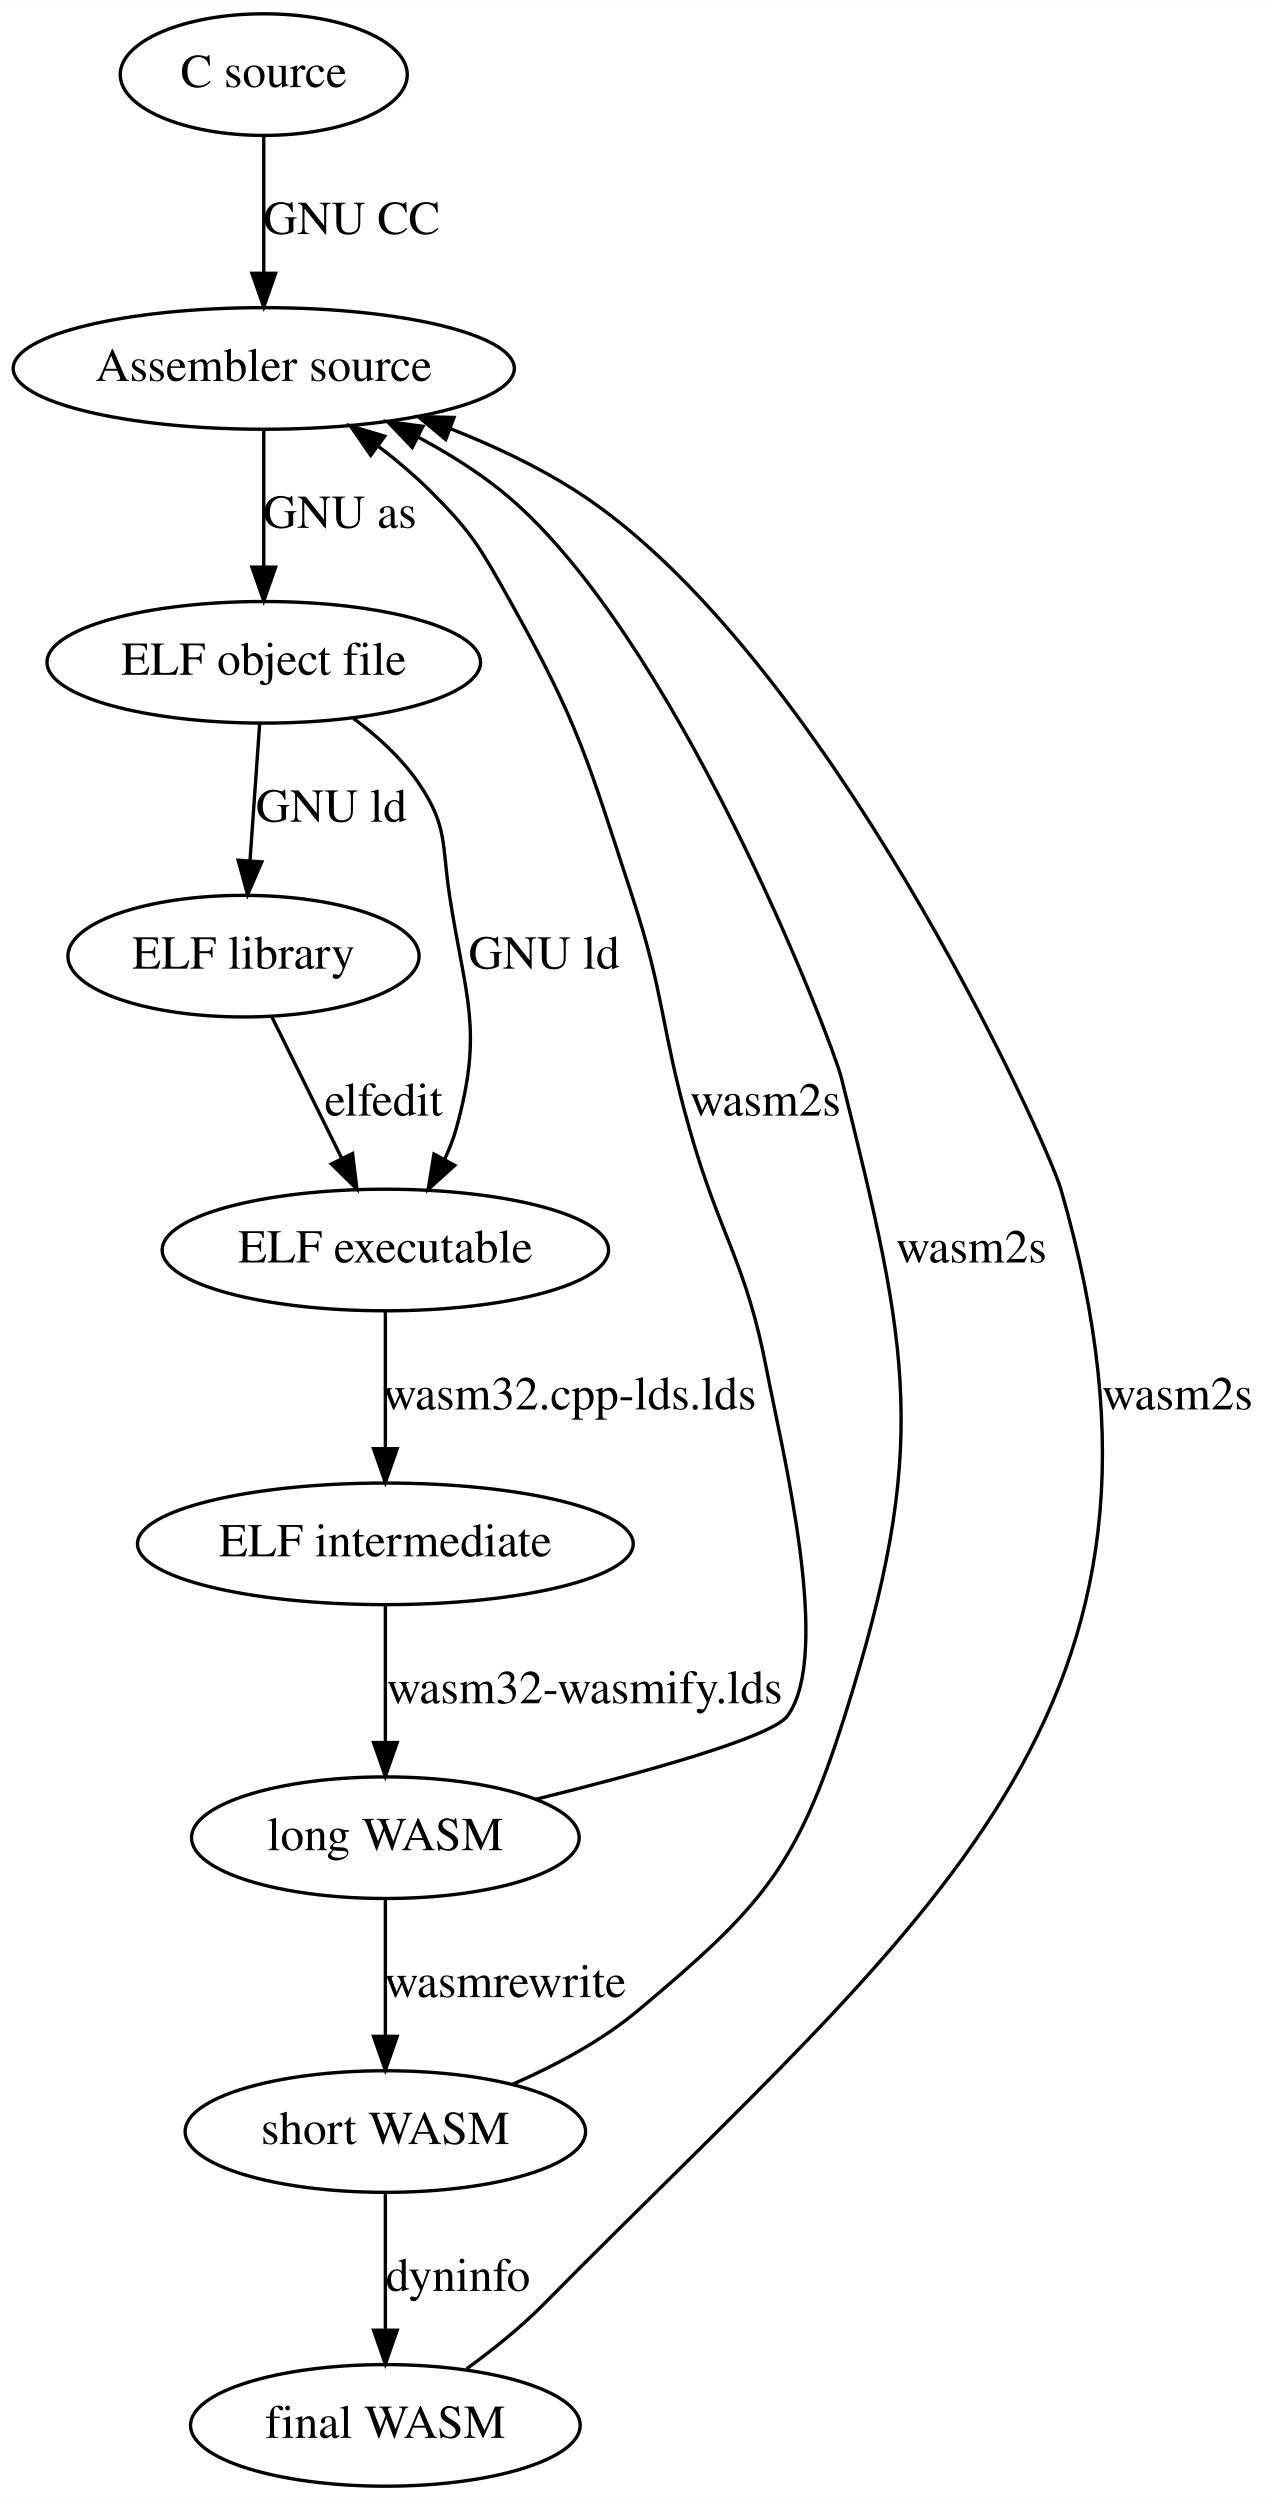
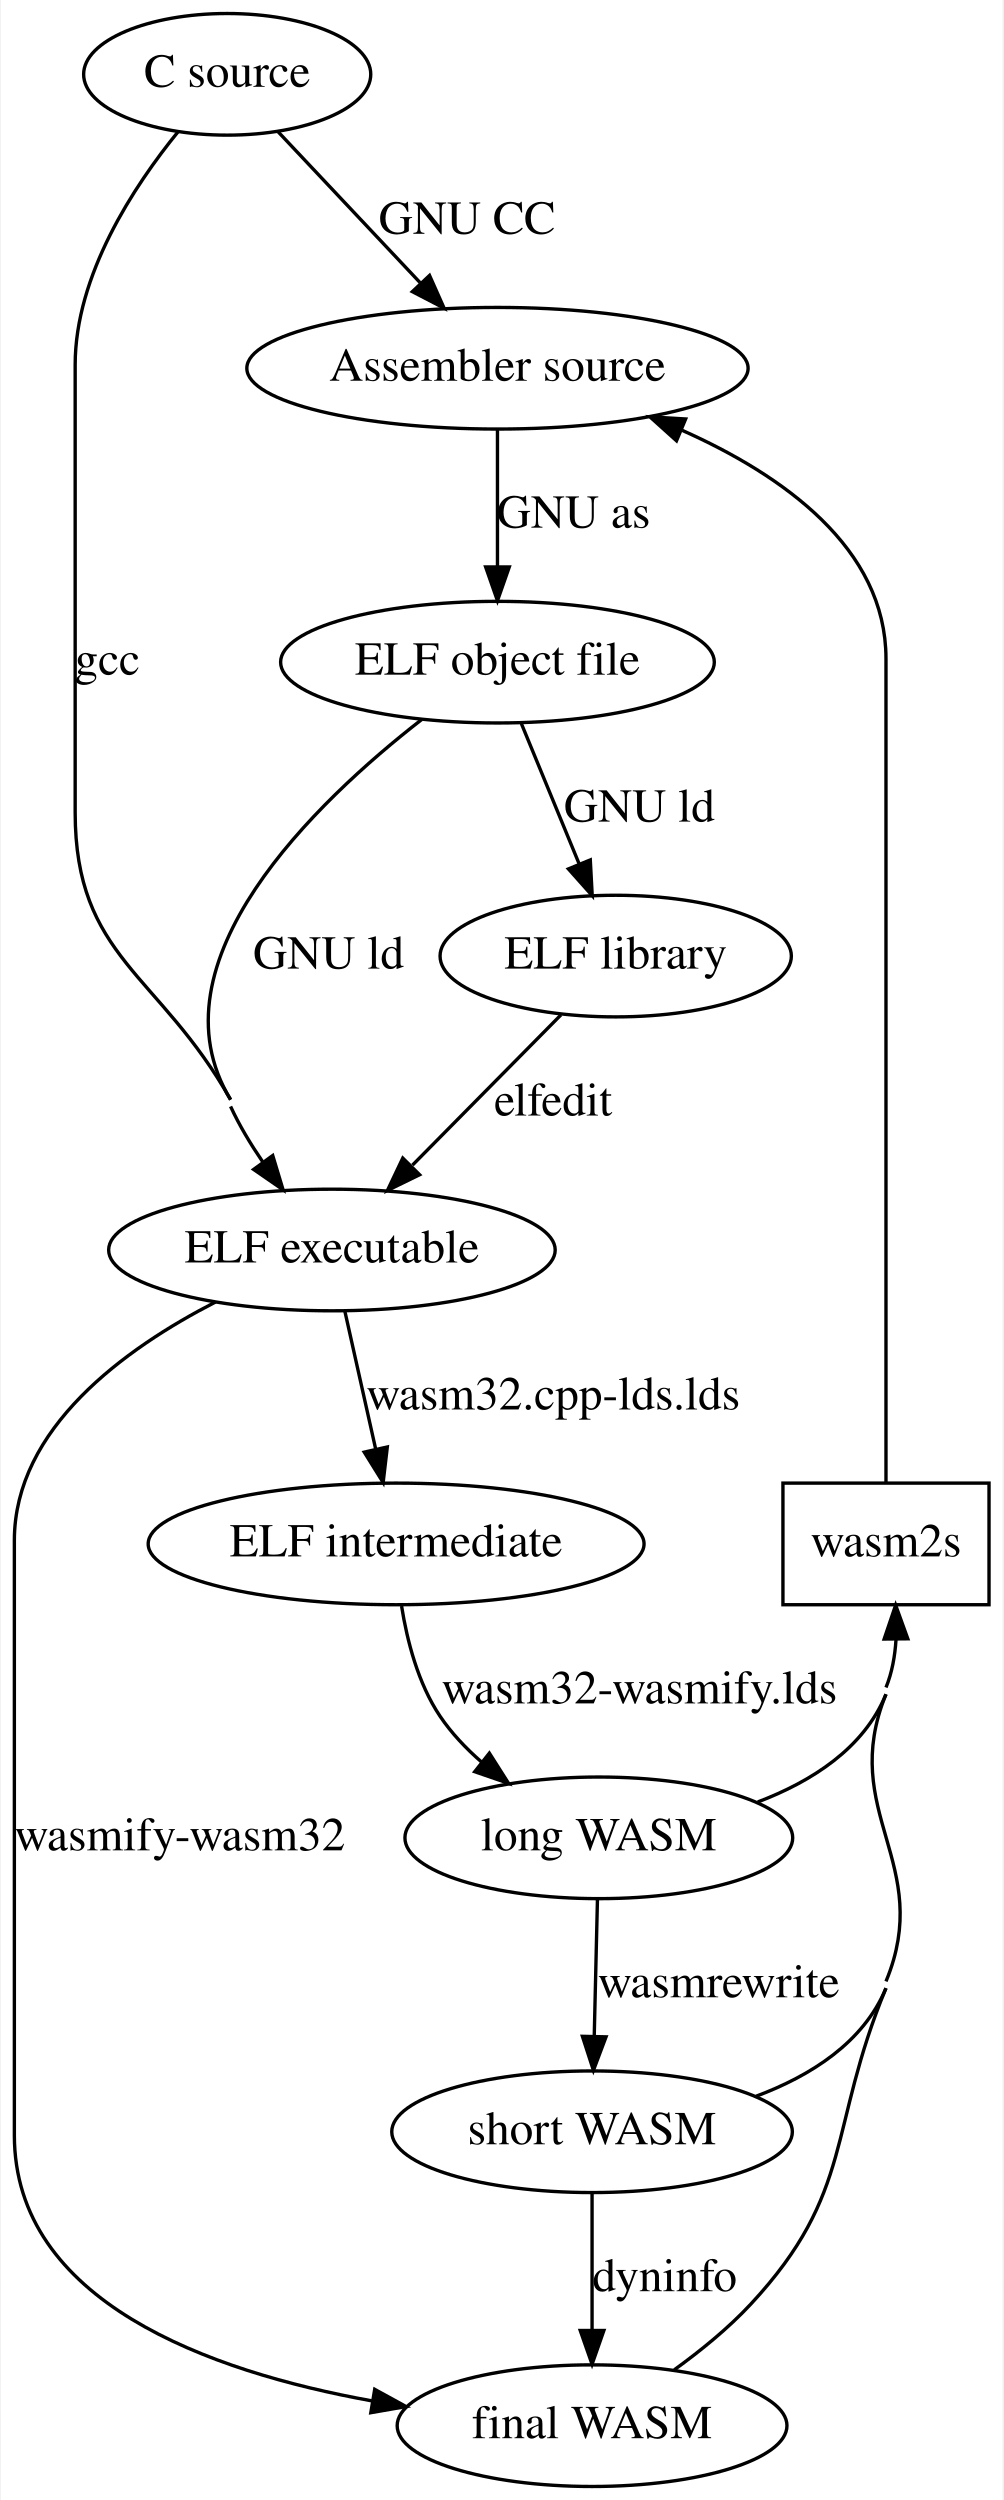
- <svg xmlns="http://www.w3.org/2000/svg" width="375pt" height="740pt" viewBox="0.00 0.00 375.09 740.00">
+ <svg xmlns="http://www.w3.org/2000/svg" xmlns:xlink="http://www.w3.org/1999/xlink" width="297pt" height="740pt" viewBox="0.00 0.00 296.50 740.00">
  <g id="graph0" class="graph" transform="scale(1 1) rotate(0) translate(4 736)">
-     <polygon fill="white" stroke="none" points="-4,4 -4,-736 371.093,-736 371.093,4 -4,4" />
+     <polygon fill="white" stroke="none" points="-4,4 -4,-736 292.5,-736 292.5,4 -4,4" />
    <g id="node1" class="node">
-       <ellipse fill="none" stroke="black" cx="74.093" cy="-714" rx="42.494" ry="18" />
-       <text text-anchor="middle" x="74.093" y="-710.3" font-family="Times,serif" font-size="14.00">C source</text>
+       <ellipse fill="none" stroke="black" cx="63" cy="-714" rx="42.494" ry="18" />
+       <text text-anchor="middle" x="63" y="-710.3" font-family="Times,serif" font-size="14.00">C source</text>
    </g>
    <g id="node2" class="node">
-       <ellipse fill="none" stroke="black" cx="74.093" cy="-627" rx="74.187" ry="18" />
-       <text text-anchor="middle" x="74.093" y="-623.3" font-family="Times,serif" font-size="14.00">Assembler source</text>
+       <ellipse fill="none" stroke="black" cx="94" cy="-366" rx="66.089" ry="18" />
+       <text text-anchor="middle" x="94" y="-362.3" font-family="Times,serif" font-size="14.00">ELF executable</text>
    </g>
    <g id="edge1" class="edge">
-       <path fill="none" stroke="black" d="M74.093,-695.799C74.093,-684.163 74.093,-668.548 74.093,-655.237" />
-       <polygon fill="black" stroke="black" points="77.594,-655.175 74.093,-645.175 70.594,-655.175 77.594,-655.175" />
-       <text text-anchor="middle" x="100.093" y="-666.8" font-family="Times,serif" font-size="14.00">GNU CC</text>
+       <g id="a_edge1">
+         <a xlink:href="https://github.com/pipcet/asmjs/blob/everything/wasm32.org#gcc-invocation" xlink:title="gcc">
+           <path fill="none" stroke="black" d="M48.514,-697.072C35.359,-680.908 18,-654.549 18,-628 18,-628 18,-628 18,-495.5 18,-452.545 42.934,-447.934 64,-410.5" />
+           <path fill="none" stroke="black" d="M64,-408.5C66.57,-402.912 69.943,-397.313 73.496,-392.117" />
+           <polygon fill="black" stroke="black" points="76.476,-393.971 79.536,-383.827 70.818,-389.848 76.476,-393.971" />
+         </a>
+       </g>
+       <g id="a_edge1-label">
+         <a xlink:href="https://github.com/pipcet/asmjs/blob/everything/wasm32.org#gcc-invocation" xlink:title="gcc">
+           <text text-anchor="middle" x="27.5" y="-536.3" font-family="Times,serif" font-size="14.00">gcc</text>
+         </a>
+       </g>
+     </g>
+     <g id="node4" class="node">
+       <ellipse fill="none" stroke="black" cx="143" cy="-627" rx="74.187" ry="18" />
+       <text text-anchor="middle" x="143" y="-623.3" font-family="Times,serif" font-size="14.00">Assembler source</text>
+     </g>
+     <g id="edge3" class="edge">
+       <g id="a_edge3">
+         <a xlink:href="https://github.com/pipcet/asmjs/blob/everything/wasm32.org#gcc-translates-cc-code-to-assembler-code" xlink:title="GNU CC">
+           <path fill="none" stroke="black" d="M78.047,-697.012C89.886,-684.433 106.58,-666.696 120.079,-652.353" />
+           <polygon fill="black" stroke="black" points="122.894,-654.469 127.199,-644.789 117.797,-649.672 122.894,-654.469" />
+         </a>
+       </g>
+       <g id="a_edge3-label">
+         <a xlink:href="https://github.com/pipcet/asmjs/blob/everything/wasm32.org#gcc-translates-cc-code-to-assembler-code" xlink:title="GNU CC">
+           <text text-anchor="middle" x="134" y="-666.8" font-family="Times,serif" font-size="14.00">GNU CC</text>
+         </a>
+       </g>
    </g>
    <g id="node3" class="node">
-       <ellipse fill="none" stroke="black" cx="74.093" cy="-540" rx="64.189" ry="18" />
-       <text text-anchor="middle" x="74.093" y="-536.3" font-family="Times,serif" font-size="14.00">ELF object file</text>
+       <ellipse fill="none" stroke="black" cx="171" cy="-18" rx="57.69" ry="18" />
+       <text text-anchor="middle" x="171" y="-14.3" font-family="Times,serif" font-size="14.00">final WASM</text>
    </g>
    <g id="edge2" class="edge">
-       <path fill="none" stroke="black" d="M74.093,-608.799C74.093,-597.163 74.093,-581.548 74.093,-568.237" />
-       <polygon fill="black" stroke="black" points="77.594,-568.175 74.093,-558.175 70.594,-568.175 77.594,-568.175" />
-       <text text-anchor="middle" x="96.593" y="-579.8" font-family="Times,serif" font-size="14.00">GNU as</text>
+       <g id="a_edge2">
+         <a xlink:href="https://github.com/pipcet/asmjs/blob/everything/wasm32.org#binwasmify-wasm32-invocation" xlink:title="wasmify-wasm32">
+           <path fill="none" stroke="black" d="M59.532,-350.599C32.704,-336.826 0,-313.223 0,-280 0,-280 0,-280 0,-104 0,-54.787 57.495,-34.067 105.807,-25.344" />
+           <polygon fill="black" stroke="black" points="106.662,-28.75 115.953,-23.658 105.515,-21.844 106.662,-28.75" />
+         </a>
+       </g>
+       <g id="a_edge2-label">
+         <a xlink:href="https://github.com/pipcet/asmjs/blob/everything/wasm32.org#binwasmify-wasm32-invocation" xlink:title="wasmify-wasm32">
+           <text text-anchor="middle" x="49" y="-188.3" font-family="Times,serif" font-size="14.00">wasmify-wasm32</text>
+         </a>
+       </g>
    </g>
-     <g id="node4" class="node">
-       <ellipse fill="none" stroke="black" cx="68.093" cy="-453" rx="51.991" ry="18" />
-       <text text-anchor="middle" x="68.093" y="-449.3" font-family="Times,serif" font-size="14.00">ELF library</text>
+     <g id="node7" class="node">
+       <ellipse fill="none" stroke="black" cx="113" cy="-279" rx="73.387" ry="18" />
+       <text text-anchor="middle" x="113" y="-275.3" font-family="Times,serif" font-size="14.00">ELF intermediate</text>
    </g>
-     <g id="edge3" class="edge">
-       <path fill="none" stroke="black" d="M72.879,-521.799C72.058,-510.163 70.956,-494.548 70.016,-481.237" />
-       <polygon fill="black" stroke="black" points="73.501,-480.904 69.306,-471.175 66.519,-481.397 73.501,-480.904" />
-       <text text-anchor="middle" x="94.093" y="-492.8" font-family="Times,serif" font-size="14.00">GNU ld</text>
+     <g id="edge8" class="edge">
+       <g id="a_edge8">
+         <a xlink:href="https://github.com/pipcet/asmjs/blob/everything/wasm32.org#gnu-ld-creates-a-temporary-elf-object-with-webassembly-code-from-the-elf-executable" xlink:title="wasm32.cpp-lds.lds">
+           <path fill="none" stroke="black" d="M97.845,-347.799C100.446,-336.163 103.936,-320.548 106.912,-307.237" />
+           <polygon fill="black" stroke="black" points="110.395,-307.698 109.161,-297.175 103.564,-306.171 110.395,-307.698" />
+         </a>
+       </g>
+       <g id="a_edge8-label">
+         <a xlink:href="https://github.com/pipcet/asmjs/blob/everything/wasm32.org#gnu-ld-creates-a-temporary-elf-object-with-webassembly-code-from-the-elf-executable" xlink:title="wasm32.cpp-lds.lds">
+           <text text-anchor="middle" x="159.5" y="-318.8" font-family="Times,serif" font-size="14.00">wasm32.cpp-lds.lds</text>
+         </a>
+       </g>
    </g>
    <g id="node5" class="node">
-       <ellipse fill="none" stroke="black" cx="110.093" cy="-366" rx="66.089" ry="18" />
-       <text text-anchor="middle" x="110.093" y="-362.3" font-family="Times,serif" font-size="14.00">ELF executable</text>
+       <ellipse fill="none" stroke="black" cx="143" cy="-540" rx="64.189" ry="18" />
+       <text text-anchor="middle" x="143" y="-536.3" font-family="Times,serif" font-size="14.00">ELF object file</text>
    </g>
    <g id="edge4" class="edge">
-       <path fill="none" stroke="black" d="M100.665,-523.381C107.859,-518.037 115.044,-511.488 120.093,-504 128.593,-491.396 126.797,-486.028 129.093,-471 133.728,-440.672 139.283,-431.566 131.093,-402 130.251,-398.957 129.065,-395.913 127.681,-392.96" />
-       <polygon fill="black" stroke="black" points="130.628,-391.053 122.764,-383.953 124.484,-394.407 130.628,-391.053" />
-       <text text-anchor="middle" x="157.093" y="-449.3" font-family="Times,serif" font-size="14.00">GNU ld</text>
+       <g id="a_edge4">
+         <a xlink:href="https://github.com/pipcet/asmjs/blob/everything/wasm32.org#gnu-as-translates-assembler-code-into-an-elf-object-file" xlink:title="GNU as">
+           <path fill="none" stroke="black" d="M143,-608.799C143,-597.163 143,-581.548 143,-568.237" />
+           <polygon fill="black" stroke="black" points="146.5,-568.175 143,-558.175 139.5,-568.175 146.5,-568.175" />
+         </a>
+       </g>
+       <g id="a_edge4-label">
+         <a xlink:href="https://github.com/pipcet/asmjs/blob/everything/wasm32.org#gnu-as-translates-assembler-code-into-an-elf-object-file" xlink:title="GNU as">
+           <text text-anchor="middle" x="165.5" y="-579.8" font-family="Times,serif" font-size="14.00">GNU as</text>
+         </a>
+       </g>
+     </g>
+     <g id="node10" class="node">
+       <g id="a_node10">
+         <a xlink:href="https://github.com/pipcet/" xlink:title="wasm2s">
+           <polygon fill="none" stroke="black" points="288.5,-297 227.5,-297 227.5,-261 288.5,-261 288.5,-297" />
+           <text text-anchor="middle" x="258" y="-275.3" font-family="Times,serif" font-size="14.00">wasm2s</text>
+         </a>
+       </g>
+     </g>
+     <g id="edge12" class="edge">
+       <path fill="none" stroke="black" d="M197.675,-608.616C227.335,-595.41 258,-573.82 258,-541 258,-541 258,-541 258,-365 258,-341.536 258,-314.43 258,-297.256" />
+       <polygon fill="black" stroke="black" points="195.996,-605.525 188.121,-612.613 198.697,-611.983 195.996,-605.525" />
+     </g>
+     <g id="edge6" class="edge">
+       <g id="a_edge6">
+         <a xlink:href="https://github.com/pipcet/asmjs/blob/everything/wasm32.org#gnu-ld-links-the-elf-object-files-into-an-elf-executable" xlink:title="GNU ld">
+           <path fill="none" stroke="black" d="M120.561,-523.012C89.367,-498.747 39.357,-451.143 64,-410.5" />
+         </a>
+       </g>
+       <g id="a_edge6-label">
+         <a xlink:href="https://github.com/pipcet/asmjs/blob/everything/wasm32.org#gnu-ld-links-the-elf-object-files-into-an-elf-executable" xlink:title="GNU ld">
+           <text text-anchor="middle" x="93" y="-449.3" font-family="Times,serif" font-size="14.00">GNU ld</text>
+         </a>
+       </g>
+     </g>
+     <g id="node6" class="node">
+       <ellipse fill="none" stroke="black" cx="178" cy="-453" rx="51.991" ry="18" />
+       <text text-anchor="middle" x="178" y="-449.3" font-family="Times,serif" font-size="14.00">ELF library</text>
    </g>
    <g id="edge5" class="edge">
-       <path fill="none" stroke="black" d="M76.391,-435.207C82.335,-423.178 90.453,-406.748 97.233,-393.028" />
-       <polygon fill="black" stroke="black" points="100.377,-394.565 101.669,-384.049 94.101,-391.464 100.377,-394.565" />
-       <text text-anchor="middle" x="109.593" y="-405.8" font-family="Times,serif" font-size="14.00">elfedit</text>
-     </g>
-     <g id="node6" class="node">
-       <ellipse fill="none" stroke="black" cx="110.093" cy="-279" rx="73.387" ry="18" />
-       <text text-anchor="middle" x="110.093" y="-275.3" font-family="Times,serif" font-size="14.00">ELF intermediate</text>
-     </g>
-     <g id="edge6" class="edge">
-       <path fill="none" stroke="black" d="M110.093,-347.799C110.093,-336.163 110.093,-320.548 110.093,-307.237" />
-       <polygon fill="black" stroke="black" points="113.594,-307.175 110.093,-297.175 106.594,-307.175 113.594,-307.175" />
-       <text text-anchor="middle" x="164.593" y="-318.8" font-family="Times,serif" font-size="14.00">wasm32.cpp-lds.lds</text>
-     </g>
-     <g id="node7" class="node">
-       <ellipse fill="none" stroke="black" cx="110.093" cy="-192" rx="57.391" ry="18" />
-       <text text-anchor="middle" x="110.093" y="-188.3" font-family="Times,serif" font-size="14.00">long WASM</text>
+       <path fill="none" stroke="black" d="M150.083,-521.799C155.001,-509.854 161.646,-493.717 167.219,-480.183" />
+       <polygon fill="black" stroke="black" points="170.476,-481.465 171.047,-470.885 164.003,-478.799 170.476,-481.465" />
+       <text text-anchor="middle" x="185" y="-492.8" font-family="Times,serif" font-size="14.00">GNU ld</text>
    </g>
    <g id="edge7" class="edge">
-       <path fill="none" stroke="black" d="M110.093,-260.799C110.093,-249.163 110.093,-233.548 110.093,-220.237" />
-       <polygon fill="black" stroke="black" points="113.594,-220.175 110.093,-210.175 106.594,-220.175 113.594,-220.175" />
-       <text text-anchor="middle" x="169.093" y="-231.8" font-family="Times,serif" font-size="14.00">wasm32-wasmify.lds</text>
+       <path fill="none" stroke="black" d="M161.804,-435.611C149.334,-422.993 131.909,-405.361 117.847,-391.131" />
+       <polygon fill="black" stroke="black" points="119.952,-388.281 110.433,-383.629 114.973,-393.202 119.952,-388.281" />
+       <text text-anchor="middle" x="159.5" y="-405.8" font-family="Times,serif" font-size="14.00">elfedit</text>
+     </g>
+     <g id="node8" class="node">
+       <ellipse fill="none" stroke="black" cx="173" cy="-192" rx="57.391" ry="18" />
+       <text text-anchor="middle" x="173" y="-188.3" font-family="Times,serif" font-size="14.00">long WASM</text>
+     </g>
+     <g id="edge9" class="edge">
+       <g id="a_edge9">
+         <a xlink:href="https://github.com/pipcet/asmjs/blob/everything/wasm32.org#gnu-ld-turns-this-temporary-elf-object-file-into-a-valid-webassembly-module" xlink:title="wasm32-wasmify.lds">
+           <path fill="none" stroke="black" d="M114.615,-260.615C116.238,-250.415 119.488,-237.672 126,-228 129.349,-223.026 133.647,-218.487 138.279,-214.447" />
+           <polygon fill="black" stroke="black" points="140.602,-217.072 146.283,-208.129 136.265,-211.578 140.602,-217.072" />
+         </a>
+       </g>
+       <g id="a_edge9-label">
+         <a xlink:href="https://github.com/pipcet/asmjs/blob/everything/wasm32.org#gnu-ld-turns-this-temporary-elf-object-file-into-a-valid-webassembly-module" xlink:title="wasm32-wasmify.lds">
+           <text text-anchor="middle" x="185" y="-231.8" font-family="Times,serif" font-size="14.00">wasm32-wasmify.lds</text>
+         </a>
+       </g>
+     </g>
+     <g id="node9" class="node">
+       <ellipse fill="none" stroke="black" cx="171" cy="-105" rx="59.29" ry="18" />
+       <text text-anchor="middle" x="171" y="-101.3" font-family="Times,serif" font-size="14.00">short WASM</text>
    </g>
    <g id="edge10" class="edge">
-       <path fill="none" stroke="black" d="M154.517,-203.347C186.341,-211.208 224.384,-221.707 229.093,-228 242.696,-246.18 227.36,-307.699 223.093,-330 216.781,-362.995 209.228,-369.673 200.093,-402 191.505,-432.394 192.937,-440.989 183.093,-471 170.051,-510.762 167.543,-521.491 147.093,-558 138.231,-573.822 135.972,-578.231 123.093,-591 118.514,-595.541 113.296,-599.925 108.014,-603.965" />
-       <polygon fill="black" stroke="black" points="105.755,-601.28 99.742,-610.003 109.883,-606.934 105.755,-601.28" />
-       <text text-anchor="middle" x="222.593" y="-405.8" font-family="Times,serif" font-size="14.00">wasm2s</text>
-     </g>
-     <g id="node8" class="node">
-       <ellipse fill="none" stroke="black" cx="110.093" cy="-105" rx="59.29" ry="18" />
-       <text text-anchor="middle" x="110.093" y="-101.3" font-family="Times,serif" font-size="14.00">short WASM</text>
-     </g>
-     <g id="edge8" class="edge">
-       <path fill="none" stroke="black" d="M110.093,-173.799C110.093,-162.163 110.093,-146.548 110.093,-133.237" />
-       <polygon fill="black" stroke="black" points="113.594,-133.175 110.093,-123.175 106.594,-133.175 113.594,-133.175" />
-       <text text-anchor="middle" x="145.593" y="-144.8" font-family="Times,serif" font-size="14.00">wasmrewrite</text>
+       <g id="a_edge10">
+         <a xlink:href="https://github.com/pipcet/asmjs/blob/everything/wasm32.org#binwasmrewrite-rewrites-leb-128-integers-to-have-minimal-length" xlink:title="wasmrewrite">
+           <path fill="none" stroke="black" d="M172.595,-173.799C172.321,-162.163 171.954,-146.548 171.641,-133.237" />
+           <polygon fill="black" stroke="black" points="175.138,-133.09 171.404,-123.175 168.14,-133.255 175.138,-133.09" />
+         </a>
+       </g>
+       <g id="a_edge10-label">
+         <a xlink:href="https://github.com/pipcet/asmjs/blob/everything/wasm32.org#binwasmrewrite-rewrites-leb-128-integers-to-have-minimal-length" xlink:title="wasmrewrite">
+           <text text-anchor="middle" x="208.5" y="-144.8" font-family="Times,serif" font-size="14.00">wasmrewrite</text>
+         </a>
+       </g>
    </g>
    <g id="edge11" class="edge">
-       <path fill="none" stroke="black" d="M147.822,-119.03C160.509,-124.553 174.195,-131.858 185.093,-141 221.274,-171.349 231.879,-182.966 246.093,-228 271.378,-308.105 265.43,-335.498 245.093,-417 242.364,-427.938 195.401,-549.986 144.093,-591 136.767,-596.856 128.302,-602.099 119.845,-606.634" />
-       <polygon fill="black" stroke="black" points="118.053,-603.619 110.726,-611.272 121.226,-609.858 118.053,-603.619" />
-       <text text-anchor="middle" x="283.593" y="-362.3" font-family="Times,serif" font-size="14.00">wasm2s</text>
+       <path fill="none" stroke="black" d="M171,-86.799C171,-75.163 171,-59.548 171,-46.237" />
+       <polygon fill="black" stroke="black" points="174.5,-46.175 171,-36.175 167.5,-46.175 174.5,-46.175" />
+       <text text-anchor="middle" x="192.5" y="-57.8" font-family="Times,serif" font-size="14.00">dyninfo</text>
    </g>
-     <g id="node9" class="node">
-       <ellipse fill="none" stroke="black" cx="110.093" cy="-18" rx="57.69" ry="18" />
-       <text text-anchor="middle" x="110.093" y="-14.3" font-family="Times,serif" font-size="14.00">final WASM</text>
+     <g id="edge15" class="edge">
+       <path fill="none" stroke="black" d="M258,-147.5C240.703,-105.742 248.767,-87.111 218,-54 211.352,-46.845 203.08,-40.135 195.338,-34.541" />
    </g>
-     <g id="edge9" class="edge">
-       <path fill="none" stroke="black" d="M110.093,-86.799C110.093,-75.163 110.093,-59.548 110.093,-46.237" />
-       <polygon fill="black" stroke="black" points="113.594,-46.175 110.093,-36.175 106.594,-46.175 113.594,-46.175" />
-       <text text-anchor="middle" x="131.593" y="-57.8" font-family="Times,serif" font-size="14.00">dyninfo</text>
+     <g id="edge13" class="edge">
+       <path fill="none" stroke="black" d="M260.964,-250.61C260.661,-245.781 259.792,-240.897 258,-236.5" />
+       <polygon fill="black" stroke="black" points="257.461,-250.846 260.861,-260.88 264.461,-250.916 257.461,-250.846" />
+       <path fill="none" stroke="black" d="M258,-234.5C251.494,-218.531 236.026,-208.681 220.041,-202.616" />
    </g>
-     <g id="edge12" class="edge">
-       <path fill="none" stroke="black" d="M134.181,-34.781C141.907,-40.391 150.232,-47.05 157.093,-54 270.674,-169.042 355.061,-228.716 310.093,-384 305.929,-398.382 239.772,-544.086 166.093,-591 154.836,-598.168 141.886,-604.22 129.323,-609.169" />
-       <polygon fill="black" stroke="black" points="127.955,-605.944 119.826,-612.739 130.418,-612.497 127.955,-605.944" />
-       <text text-anchor="middle" x="344.593" y="-318.8" font-family="Times,serif" font-size="14.00">wasm2s</text>
+     <g id="edge14" class="edge">
+       <path fill="none" stroke="black" d="M258,-234.5C243.746,-199.514 272.457,-184.402 258,-149.5" />
+       <path fill="none" stroke="black" d="M258,-147.5C251.34,-131.421 235.733,-121.557 219.547,-115.512" />
    </g>
  </g>
</svg>
